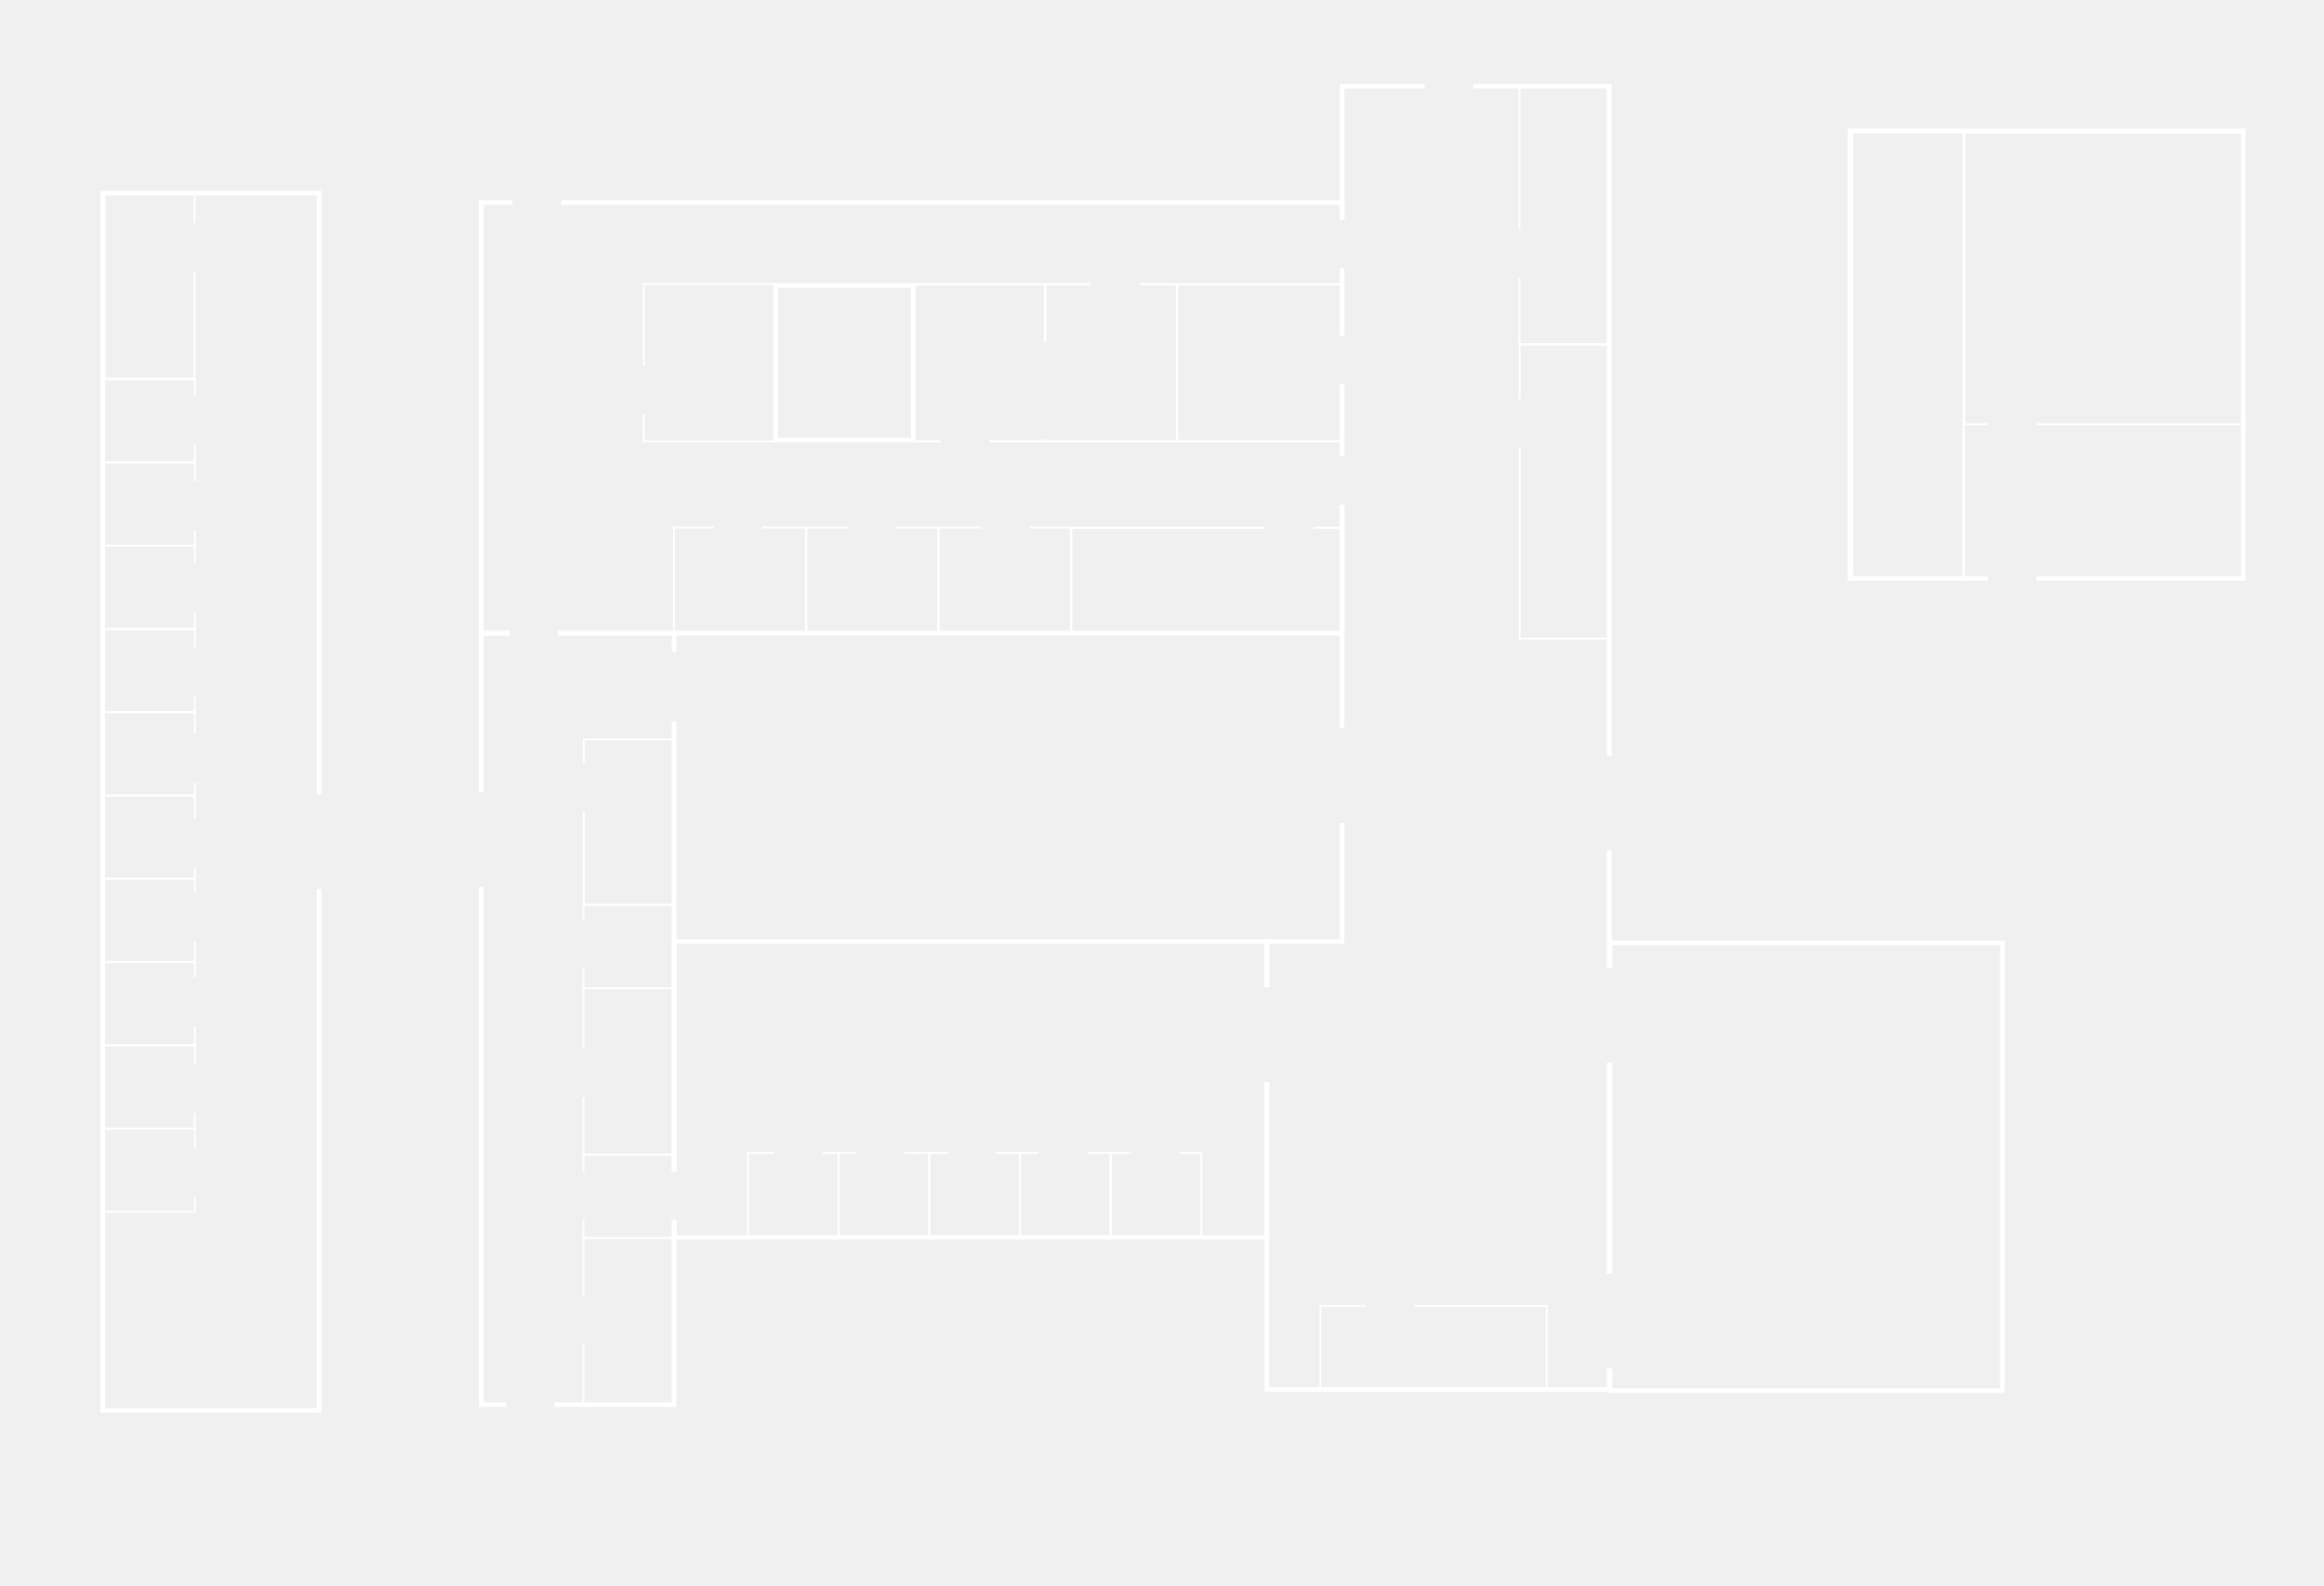
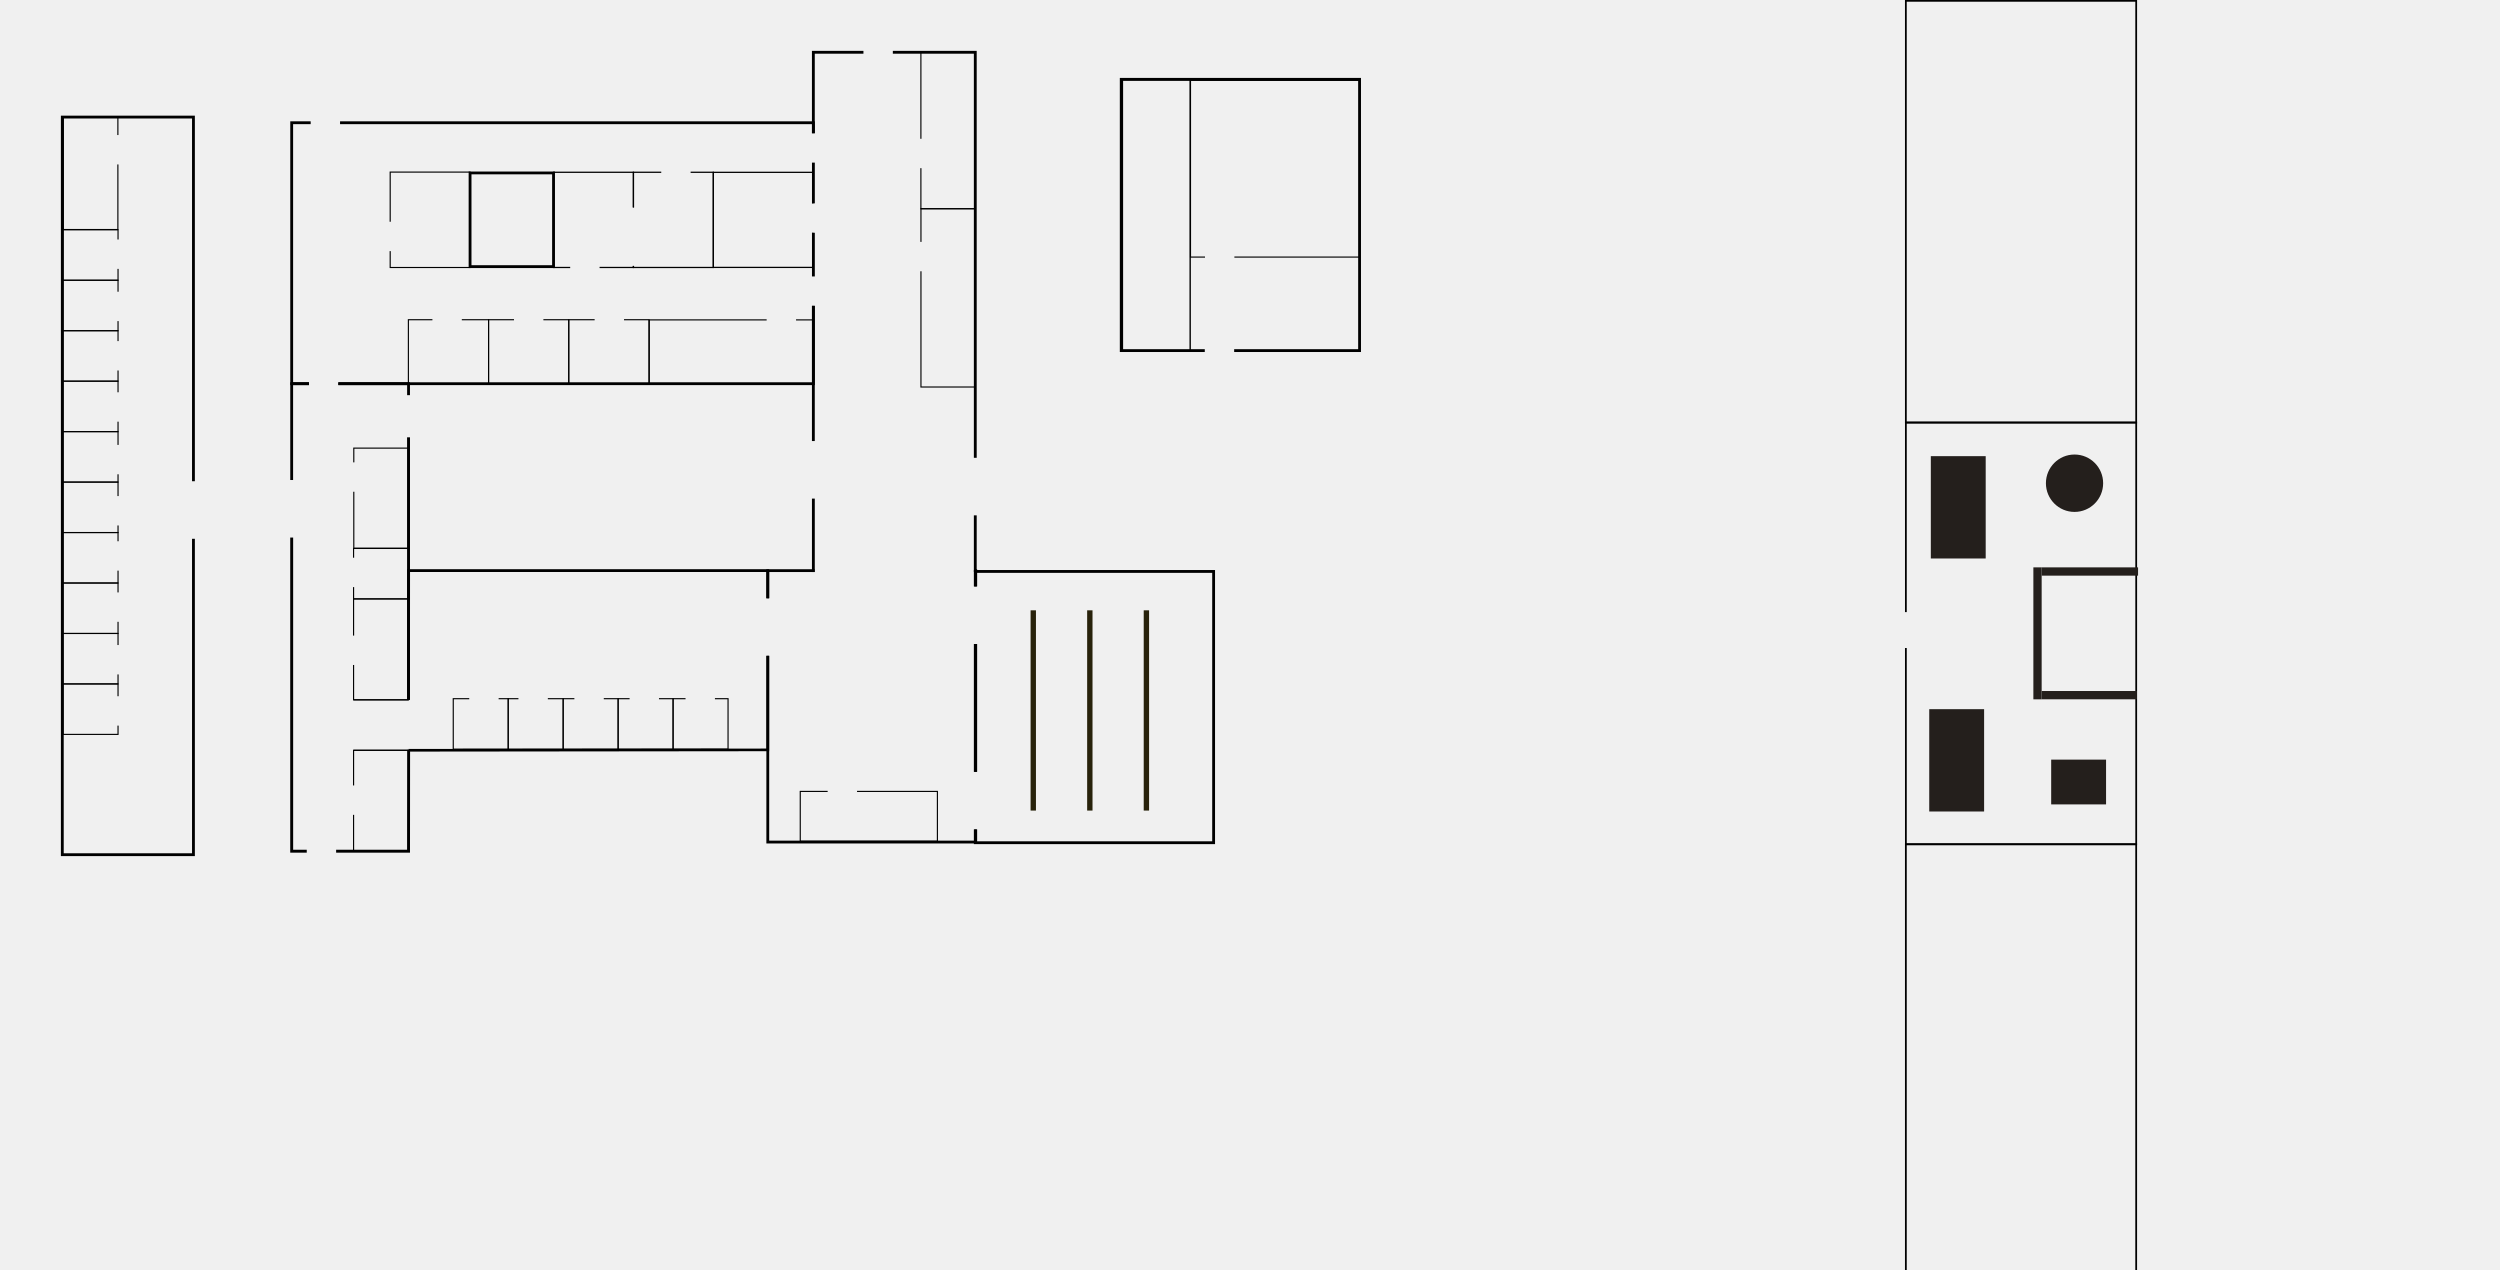
- <svg xmlns="http://www.w3.org/2000/svg" id="svg8" version="1.1" viewBox="0 0 249.013 169.896" height="169.896mm" width="249.013mm">
-   <defs id="defs2" />
-   <g transform="translate(19.46345,-40.94533)" id="layer3" />
-   <g transform="translate(19.46345,-40.94533)" id="layer1">
-     <path transform="matrix(0.2645833,0,0,0.2645833,-19.46345,40.94533)" d="M 226.079 256.382 L 272.984 256.382 L 272.984 264.054 " style="fill:none;stroke:#ffffff;stroke-width:1.89;stroke-miterlimit:4;stroke-dasharray:none;stroke-opacity:1" id="path2580" />
-     <path transform="matrix(0.2645833,0,0,0.2645833,-19.46345,40.94533)" d="M 204.969 568.772 L 194.903 568.772 L 194.903 568.772 L 194.903 359.19 " style="fill:none;stroke:#ffffff;stroke-width:1.95;stroke-miterlimit:4;stroke-dasharray:none;stroke-opacity:1" id="rect12" />
-     <path transform="matrix(0.2645833,0,0,0.2645833,-19.46345,40.94533)" d="M 272.984 494.061 L 272.984 568.772 L 224.602 568.772 " style="fill:none;stroke:#ffffff;stroke-width:1.95;stroke-miterlimit:4;stroke-dasharray:none;stroke-opacity:1" id="path2718" />
-     <path transform="matrix(0.2645833,0,0,0.2645833,-19.46345,40.94533)" d="M 272.984 292.221 L 272.984 474.43 " style="fill:none;stroke:#ffffff;stroke-width:1.95;stroke-miterlimit:4;stroke-dasharray:none;stroke-opacity:1" id="path2707" />
-     <path transform="matrix(0.2645833,0,0,0.2645833,-19.46345,40.94533)" d="M 194.903 320.737 L 194.903 256.382 L 206.446 256.382 " style="fill:none;stroke:#ffffff;stroke-width:1.89;stroke-miterlimit:4;stroke-dasharray:none;stroke-opacity:1" id="rect14" />
-     <path transform="matrix(0.2645833,0,0,0.2645833,-19.46345,40.94533)" d="M 543.51 204.355 L 543.51 256.381 L 226.079 256.381 " style="fill:none;stroke:#ffffff;stroke-width:1.89;stroke-miterlimit:4;stroke-dasharray:none;stroke-opacity:1" id="path2974" />
-     <rect transform="rotate(-90)" y="63.64" x="-88.082" height="14.759" width="16.562" id="rect16" style="fill:none;stroke:#ffffff;stroke-width:0.5;stroke-miterlimit:4;stroke-dasharray:none;stroke-opacity:1" />
-     <path transform="matrix(0.2645833,0,0,0.2645833,-19.46345,40.94533)" d="M 513.047 438.211 L 513.047 501.07 L 273.044 501.07 L 273.044 494.06 " style="fill:none;stroke:#ffffff;stroke-width:1.766;stroke-miterlimit:4;stroke-dasharray:none;stroke-opacity:1" id="rect20" />
-     <path transform="matrix(0.2645833,0,0,0.2645833,-19.46345,40.94533)" d="M 513.025 438.211 L 513.025 438.211 " style="fill:none;stroke:#ffffff;stroke-width:1.766;stroke-miterlimit:4;stroke-dasharray:none;stroke-opacity:1" id="path2778" />
-     <path transform="matrix(0.2645833,0,0,0.2645833,-19.46345,40.94533)" d="M 513.025 399.758 L 513.025 399.758 " style="fill:none;stroke:#ffffff;stroke-width:1.766;stroke-miterlimit:4;stroke-dasharray:none;stroke-opacity:1" id="path2786" />
-     <path transform="matrix(0.2645833,0,0,0.2645833,-19.46345,40.94533)" d="M 273.044 474.429 L 273.044 381.267 L 513.047 381.267 L 513.047 399.758 " style="fill:none;stroke:#ffffff;stroke-width:1.89;stroke-miterlimit:4;stroke-dasharray:none;stroke-opacity:1" id="path2831" />
-     <path transform="matrix(0.2645833,0,0,0.2645833,-19.46345,40.94533)" d="M 651.978 554.21 L 651.978 562.66 L 513.025 562.66 L 513.025 438.211 " style="fill:none;stroke:#ffffff;stroke-width:1.89;stroke-miterlimit:4;stroke-dasharray:none;stroke-opacity:1" id="path2829" />
-     <path transform="matrix(0.2645833,0,0,0.2645833,-19.46345,40.94533)" d="M 651.978 430.317 L 651.978 515.758 " style="fill:none;stroke:#ffffff;stroke-width:1.89;stroke-miterlimit:4;stroke-dasharray:none;stroke-opacity:1" id="path2908" />
-     <path transform="matrix(0.2645833,0,0,0.2645833,-19.46345,40.94533)" d="M 650.857 381.28 L 651.978 381.28 L 651.978 391.864 " style="fill:none;stroke:#ffffff;stroke-width:1.89;stroke-miterlimit:4;stroke-dasharray:none;stroke-opacity:1" id="path2876" />
-     <path transform="matrix(0.2645833,0,0,0.2645833,-19.46345,40.94533)" d="M 543.51 155.531 L 543.51 184.723 " style="fill:none;stroke:#ffffff;stroke-width:1.896;stroke-miterlimit:4;stroke-dasharray:none;stroke-opacity:1" id="path2823" />
-     <path transform="matrix(0.2645833,0,0,0.2645833,-19.46345,40.94533)" d="M 543.51 108.661 L 543.51 135.898 " style="fill:none;stroke:#ffffff;stroke-width:1.896;stroke-miterlimit:4;stroke-dasharray:none;stroke-opacity:1" id="path3111" />
-     <path transform="matrix(0.2645833,0,0,0.2645833,-19.46345,40.94533)" d="M 227.221 82.015 L 543.51 82.015 L 543.51 89.03 " style="fill:none;stroke:#ffffff;stroke-width:1.896;stroke-miterlimit:4;stroke-dasharray:none;stroke-opacity:1" id="path3087" />
-     <path transform="matrix(0.2645833,0,0,0.2645833,-19.46345,40.94533)" d="M 206.446 256.381 L 194.903 256.381 L 194.903 256.381 L 194.903 82.015 L 207.591 82.015 " style="fill:none;stroke:#ffffff;stroke-width:1.896;stroke-miterlimit:4;stroke-dasharray:none;stroke-opacity:1" id="path3155" />
-     <path transform="matrix(0.2645833,0,0,0.2645833,-19.46345,40.94533)" d="M 651.678 344.359 L 651.678 381.279 L 650.852 381.279 " style="fill:none;stroke:#ffffff;stroke-width:1.896;stroke-miterlimit:4;stroke-dasharray:none;stroke-opacity:1" id="path3085" />
-     <path transform="matrix(0.2645833,0,0,0.2645833,-19.46345,40.94533)" d="M 596.588 34.935 L 651.678 34.935 L 651.678 305.906 " style="fill:none;stroke:#ffffff;stroke-width:1.896;stroke-miterlimit:4;stroke-dasharray:none;stroke-opacity:1" id="path3139" />
-     <path transform="matrix(0.2645833,0,0,0.2645833,-19.46345,40.94533)" d="M 543.484 89.031 L 543.484 34.935 L 576.955 34.935 " style="fill:none;stroke:#ffffff;stroke-width:1.896;stroke-miterlimit:4;stroke-dasharray:none;stroke-opacity:1" id="path3127" />
-     <path transform="matrix(0.2645833,0,0,0.2645833,-19.46345,40.94533)" d="M 543.484 294.709 L 543.484 204.355 " style="fill:none;stroke:#ffffff;stroke-width:1.896;stroke-miterlimit:4;stroke-dasharray:none;stroke-opacity:1" id="path2964" />
-     <path transform="matrix(0.2645833,0,0,0.2645833,-19.46345,40.94533)" d="M 544.347 381.279 L 543.484 381.279 L 543.484 381.279 L 543.484 333.164 " style="fill:none;stroke:#ffffff;stroke-width:1.896;stroke-miterlimit:4;stroke-dasharray:none;stroke-opacity:1" id="path3133" />
-     <path d="m 116.27,146.716 v -4.892 h 8.276" style="fill:none;stroke:#ffffff;stroke-width:0.494;stroke-miterlimit:4;stroke-dasharray:none;stroke-opacity:1" id="path2870" />
-     <path transform="matrix(0.2645833,0,0,0.2645833,-19.46345,40.94533)" d="M 651.678 515.757 L 651.678 430.316 " style="fill:none;stroke:#ffffff;stroke-width:1.89;stroke-miterlimit:4;stroke-dasharray:none;stroke-opacity:1" id="path2868" />
-     <path transform="matrix(0.2645833,0,0,0.2645833,-19.46345,40.94533)" d="M 651.678 391.863 L 651.678 381.839 L 810.937 381.839 L 810.937 563.095 L 651.678 563.095 L 651.678 554.21 " style="fill:none;stroke:#ffffff;stroke-width:1.89;stroke-miterlimit:4;stroke-dasharray:none;stroke-opacity:1" id="path2902" />
-     <path transform="matrix(0.2645833,0,0,0.2645833,-19.46345,40.94533)" d="M 129.256 360.018 L 129.256 571.1 L 41.624 571.1 L 41.624 571.1 L 41.624 78.231 L 129.256 78.231 L 129.256 321.565 " style="fill:none;stroke:#ffffff;stroke-width:1.89;stroke-miterlimit:4;stroke-dasharray:none;stroke-opacity:1" id="rect860" />
-     <path transform="matrix(0.2645833,0,0,0.2645833,-19.46345,40.94533)" d="M 260.722 148.171 L 260.722 114.993 L 314.091 114.993 L 314.091 178.743 L 260.722 178.743 L 260.722 178.743 L 260.722 167.804 " style="fill:none;stroke:#ffffff;stroke-width:0.763;stroke-miterlimit:4;stroke-dasharray:none;stroke-opacity:1" id="rect862" />
-     <path transform="matrix(0.2645833,0,0,0.2645833,-19.46345,40.94533)" d="M 78.871 450.652 L 78.871 457.002 L 42.145 457.002 L 42.145 457.002 L 42.145 423.285 L 78.871 423.285 L 78.871 431.019 " style="fill:none;stroke:#ffffff;stroke-width:0.756;stroke-miterlimit:4;stroke-dasharray:none;stroke-opacity:1" id="rect862-6" />
-     <path transform="matrix(0.2645833,0,0,0.2645833,-19.46345,40.94533)" d="M 78.871 415.494 L 78.871 423.285 L 42.145 423.285 L 42.145 423.285 L 42.145 389.567 L 78.871 389.567 L 78.871 395.862 " style="fill:none;stroke:#ffffff;stroke-width:0.756;stroke-miterlimit:4;stroke-dasharray:none;stroke-opacity:1" id="rect862-7" />
-     <path transform="matrix(0.2645833,0,0,0.2645833,-19.46345,40.94533)" d="M 78.871 381.298 L 78.871 389.567 L 42.145 389.567 L 42.145 389.567 L 42.145 355.85 L 78.871 355.85 L 78.871 361.666 " style="fill:none;stroke:#ffffff;stroke-width:0.756;stroke-miterlimit:4;stroke-dasharray:none;stroke-opacity:1" id="rect862-6-5" />
-     <path transform="matrix(0.2645833,0,0,0.2645833,-19.46345,40.94533)" d="M 78.871 351.113 L 78.871 355.85 L 42.145 355.85 L 42.145 355.85 L 42.145 322.132 L 78.871 322.132 L 78.871 331.48 " style="fill:none;stroke:#ffffff;stroke-width:0.756;stroke-miterlimit:4;stroke-dasharray:none;stroke-opacity:1" id="rect862-3" />
-     <path transform="matrix(0.2645833,0,0,0.2645833,-19.46345,40.94533)" d="M 78.871 316.916 L 78.871 322.132 L 42.145 322.132 L 42.145 322.132 L 42.145 288.415 L 78.871 288.415 L 78.871 297.284 " style="fill:none;stroke:#ffffff;stroke-width:0.756;stroke-miterlimit:4;stroke-dasharray:none;stroke-opacity:1" id="rect862-6-56" />
-     <path transform="matrix(0.2645833,0,0,0.2645833,-19.46345,40.94533)" d="M 78.871 281.759 L 78.871 288.415 L 42.145 288.415 L 42.145 288.415 L 42.145 254.698 L 78.871 254.698 L 78.871 262.125 " style="fill:none;stroke:#ffffff;stroke-width:0.756;stroke-miterlimit:4;stroke-dasharray:none;stroke-opacity:1" id="rect862-7-2" />
-     <path transform="matrix(0.2645833,0,0,0.2645833,-19.46345,40.94533)" d="M 78.871 247.561 L 78.871 254.698 L 42.145 254.698 L 42.145 254.698 L 42.145 220.98 L 78.871 220.98 L 78.871 227.93 " style="fill:none;stroke:#ffffff;stroke-width:0.756;stroke-miterlimit:4;stroke-dasharray:none;stroke-opacity:1" id="rect862-6-5-9" />
-     <path transform="matrix(0.2645833,0,0,0.2645833,-19.46345,40.94533)" d="M 78.871 214.562 L 78.871 220.98 L 42.145 220.98 L 42.145 220.98 L 42.145 187.263 L 78.871 187.263 L 78.871 194.929 " style="fill:none;stroke:#ffffff;stroke-width:0.756;stroke-miterlimit:4;stroke-dasharray:none;stroke-opacity:1" id="rect862-1" />
-     <path transform="matrix(0.2645833,0,0,0.2645833,-19.46345,40.94533)" d="M 78.871 179.664 L 78.871 187.263 L 42.145 187.263 L 42.145 187.263 L 42.145 153.546 L 78.871 153.546 L 78.871 160.032 " style="fill:none;stroke:#ffffff;stroke-width:0.756;stroke-miterlimit:4;stroke-dasharray:none;stroke-opacity:1" id="rect862-6-2" />
-     <path d="m 1.378,70.016 v 11.506 h -9.642 v 0 -19.96 h 9.642 v 3.259" style="fill:none;stroke:#ffffff;stroke-width:0.2;stroke-miterlimit:4;stroke-dasharray:none;stroke-opacity:1" id="rect862-7-7" />
-     <path transform="matrix(0.2645833,0,0,0.2645833,-19.46345,40.94533)" d="M 236.259 524.84 L 236.259 501.337 L 272.984 501.337 L 272.984 568.772 L 236.259 568.772 L 236.259 568.772 L 236.259 544.473 " style="fill:none;stroke:#ffffff;stroke-width:0.756;stroke-miterlimit:4;stroke-dasharray:none;stroke-opacity:1" id="rect862-36" />
-     <path transform="matrix(0.2645833,0,0,0.2645833,-19.46345,40.94533)" d="M 272.984 494.06 L 272.984 501.337 L 236.259 501.337 L 236.259 501.337 L 236.259 494.06 " style="fill:none;stroke:#ffffff;stroke-width:0.756;stroke-miterlimit:4;stroke-dasharray:none;stroke-opacity:1" id="rect862-7-6" />
-     <path transform="matrix(0.2645833,0,0,0.2645833,-19.46345,40.94533)" d="M 236.259 474.43 L 236.259 467.62 L 272.984 467.62 L 272.984 474.43 " style="fill:none;stroke:#ffffff;stroke-width:0.756;stroke-miterlimit:4;stroke-dasharray:none;stroke-opacity:1" id="path2697" />
-     <path transform="matrix(0.2645833,0,0,0.2645833,-19.46345,40.94533)" d="M 236.259 424.699 L 236.259 400.185 L 272.984 400.185 L 272.984 467.62 L 236.259 467.62 L 236.259 467.62 L 236.259 444.332 " style="fill:none;stroke:#ffffff;stroke-width:0.756;stroke-miterlimit:4;stroke-dasharray:none;stroke-opacity:1" id="rect862-6-5-2" />
-     <path transform="matrix(0.2645833,0,0,0.2645833,-19.46345,40.94533)" d="M 236.259 372.667 L 236.259 366.468 L 272.984 366.468 L 272.984 400.185 L 236.259 400.185 L 236.259 400.185 L 236.259 392.299 " style="fill:none;stroke:#ffffff;stroke-width:0.756;stroke-miterlimit:4;stroke-dasharray:none;stroke-opacity:1" id="rect862-6-56-1" />
-     <path transform="matrix(0.2645833,0,0,0.2645833,-19.46345,40.94533)" d="M 236.411 308.952 L 236.411 299.434 L 272.832 299.434 L 272.832 366.316 L 236.411 366.316 L 236.411 366.316 L 236.411 328.584 " style="fill:none;stroke:#ffffff;stroke-width:0.756;stroke-miterlimit:4;stroke-dasharray:none;stroke-opacity:1" id="rect862-7-2-8" />
-     <path transform="matrix(0.2645833,0,0,0.2645833,-19.46345,40.94533)" d="M 78.871 484.85 L 78.871 490.719 L 42.145 490.719 L 42.145 490.719 L 42.145 457.002 L 78.871 457.002 L 78.871 465.217 " style="fill:none;stroke:#ffffff;stroke-width:0.756;stroke-miterlimit:4;stroke-dasharray:none;stroke-opacity:1" id="rect862-73" />
-     <path transform="matrix(0.2645833,0,0,0.2645833,-19.46345,40.94533)" d="M 308.581 213.64 L 326.462 213.64 L 326.462 256.488 L 272.878 256.488 L 272.878 256.488 L 272.878 213.64 L 288.948 213.64 " style="fill:none;stroke:#ffffff;stroke-width:0.756;stroke-miterlimit:4;stroke-dasharray:none;stroke-opacity:1" id="rect862-61" />
-     <path transform="matrix(0.2645833,0,0,0.2645833,-19.46345,40.94533)" d="M 363.091 213.64 L 380.047 213.64 L 380.047 256.488 L 326.462 256.488 L 326.462 256.488 L 326.462 213.64 L 343.461 213.64 " style="fill:none;stroke:#ffffff;stroke-width:0.756;stroke-miterlimit:4;stroke-dasharray:none;stroke-opacity:1" id="rect862-61-2" />
-     <path transform="matrix(0.2645833,0,0,0.2645833,-19.46345,40.94533)" d="M 416.973 213.64 L 433.631 213.64 L 433.631 256.488 L 380.047 256.488 L 380.047 256.488 L 380.047 213.64 L 397.342 213.64 " style="fill:none;stroke:#ffffff;stroke-width:0.756;stroke-miterlimit:4;stroke-dasharray:none;stroke-opacity:1" id="rect862-61-2-9" />
-     <path d="m 121.273,97.5 h 2.949 V 108.75 H 95.325 v 0 -11.251 h 20.753" style="fill:none;stroke:#ffffff;stroke-width:0.2;stroke-miterlimit:4;stroke-dasharray:none;stroke-opacity:1" id="rect862-61-2-3" />
-     <path transform="matrix(0.2645833,0,0,0.2645833,-19.46345,40.94533)" d="M 333.177 466.871 L 339.583 466.871 L 339.583 500.589 L 302.858 500.589 L 302.858 500.589 L 302.858 466.871 L 313.544 466.871 " style="fill:none;stroke:#ffffff;stroke-width:0.756;stroke-miterlimit:4;stroke-dasharray:none;stroke-opacity:1" id="rect862-73-7" />
-     <path transform="matrix(0.2645833,0,0,0.2645833,-19.46345,40.94533)" d="M 366.062 466.871 L 376.308 466.871 L 376.308 500.589 L 339.583 500.589 L 339.583 500.589 L 339.583 466.871 L 346.43 466.871 " style="fill:none;stroke:#ffffff;stroke-width:0.756;stroke-miterlimit:4;stroke-dasharray:none;stroke-opacity:1" id="rect862-73-7-8" />
-     <path transform="matrix(0.2645833,0,0,0.2645833,-19.46345,40.94533)" d="M 403.443 466.871 L 413.033 466.871 L 413.033 500.589 L 376.308 500.589 L 376.308 500.589 L 376.308 466.871 L 383.81 466.871 " style="fill:none;stroke:#ffffff;stroke-width:0.756;stroke-miterlimit:4;stroke-dasharray:none;stroke-opacity:1" id="rect862-73-7-4" />
-     <path transform="matrix(0.2645833,0,0,0.2645833,-19.46345,40.94533)" d="M 440.335 466.871 L 449.759 466.871 L 449.759 500.589 L 413.033 500.589 L 413.033 500.589 L 413.033 466.871 L 420.701 466.871 " style="fill:none;stroke:#ffffff;stroke-width:0.756;stroke-miterlimit:4;stroke-dasharray:none;stroke-opacity:1" id="rect862-73-7-5" />
-     <path transform="matrix(0.2645833,0,0,0.2645833,-19.46345,40.94533)" d="M 477.715 466.871 L 486.484 466.871 L 486.484 500.589 L 449.759 500.589 L 449.759 500.589 L 449.759 466.871 L 458.082 466.871 " style="fill:none;stroke:#ffffff;stroke-width:0.756;stroke-miterlimit:4;stroke-dasharray:none;stroke-opacity:1" id="rect862-73-7-0" />
-     <path transform="matrix(0.2645833,0,0,0.2645833,-19.46345,40.94533)" d="M 572.674 528.818 L 626.369 528.818 L 626.369 562.105 L 534.731 562.105 L 534.731 562.105 L 534.731 528.818 L 553.041 528.818 " style="fill:none;stroke:#ffffff;stroke-width:0.756;stroke-miterlimit:4;stroke-dasharray:none;stroke-opacity:1" id="rect862-73-7-0-3" />
-     <path transform="matrix(0.2645833,0,0,0.2645833,-19.46345,40.94533)" d="M 615.385 161.63 L 615.385 139.452 L 651.458 139.452 L 651.458 258.601 L 615.385 258.601 L 615.385 258.601 L 615.385 181.261 " style="fill:none;stroke:#ffffff;stroke-width:0.756;stroke-miterlimit:4;stroke-dasharray:none;stroke-opacity:1" id="rect862-73-7-0-1" />
-     <path transform="matrix(0.2645833,0,0,0.2645833,-19.46345,40.94533)" d="M 615.341 92.736 L 615.341 34.994 L 651.501 34.994 L 651.501 139.496 L 615.341 139.496 L 615.341 139.496 L 615.341 112.369 " style="fill:none;stroke:#ffffff;stroke-width:0.756;stroke-miterlimit:4;stroke-dasharray:none;stroke-opacity:1" id="rect862-73-7-0-1-0" />
-     <path transform="matrix(0.2645833,0,0,0.2645833,-19.46345,40.94533)" d="M 805.033 234.266 L 749.206 234.266 L 749.206 234.266 L 749.206 53.01 L 908.465 53.01 L 908.465 234.266 L 824.666 234.266 " style="fill:none;stroke:#ffffff;stroke-width:1.89;stroke-miterlimit:4;stroke-dasharray:none;stroke-opacity:1" id="rect20-3-6" />
-     <path transform="matrix(0.2645833,0,0,0.2645833,-19.46345,40.94533)" d="M 805.183 171.784 L 795.495 171.784 L 795.495 171.784 L 795.495 53.707 L 908.4 53.707 L 908.4 171.784 L 824.814 171.784 " style="fill:none;stroke:#ffffff;stroke-width:0.756;stroke-miterlimit:4;stroke-dasharray:none;stroke-opacity:1" id="rect862-73-7-0-1-3" />
-     <rect transform="rotate(-90)" y="178.972" x="-102.939" height="11.98" width="47.882" id="rect862-73-7-0-1-3-9" style="fill:none;stroke:#ffffff;stroke-width:0.247;stroke-miterlimit:4;stroke-dasharray:none;stroke-opacity:1" />
-     <path transform="matrix(0.2645833,0,0,0.2645833,-19.46345,40.94533)" d="M 423.247 177.695 L 423.247 178.727 L 400.631 178.727 " style="fill:none;stroke:#ffffff;stroke-width:0.85;stroke-miterlimit:4;stroke-dasharray:none;stroke-opacity:1" id="rect862-4-4" />
-     <path transform="matrix(0.2645833,0,0,0.2645833,-19.46345,40.94533)" d="M 380.998 178.727 L 369.875 178.727 L 369.875 178.727 L 369.875 115.111 L 423.247 115.111 L 423.247 138.615 " style="fill:none;stroke:#ffffff;stroke-width:0.85;stroke-miterlimit:4;stroke-dasharray:none;stroke-opacity:1" id="path3107" />
-     <path transform="matrix(0.2645833,0,0,0.2645833,-19.46345,40.94533)" d="M 461.473 115.111 L 476.619 115.111 L 476.619 178.727 L 423.247 178.727 L 423.247 178.727 L 423.247 177.695 " style="fill:none;stroke:#ffffff;stroke-width:0.85;stroke-miterlimit:4;stroke-dasharray:none;stroke-opacity:1" id="path3105" />
-     <path transform="matrix(0.2645833,0,0,0.2645833,-19.46345,40.94533)" d="M 423.247 138.615 L 423.247 115.111 L 441.84 115.111 " style="fill:none;stroke:#ffffff;stroke-width:0.85;stroke-miterlimit:4;stroke-dasharray:none;stroke-opacity:1" id="path3103" />
-     <path transform="matrix(0.2645833,0,0,0.2645833,-19.46345,40.94533)" d="M 543.112 155.532 L 543.112 178.683 L 476.663 178.683 L 476.663 115.155 L 543.112 115.155 L 543.112 135.899 " style="fill:none;stroke:#ffffff;stroke-width:0.85;stroke-miterlimit:4;stroke-dasharray:none;stroke-opacity:1" id="path3101" />
+ <svg xmlns="http://www.w3.org/2000/svg" width="441.98mm" height="224.35mm" version="1.1" viewBox="0 0 441.98 224.35">
+   <defs>
+     <filter id="filter1727" x="-.5" y="-.5" width="2" height="2" color-interpolation-filters="sRGB">
+       <feGaussianBlur result="result1" stdDeviation="0.01" />
+       <feBlend in2="result1" mode="multiply" result="fbSourceGraphic" />
+       <feTurbulence baseFrequency="0.8" numOctaves="3" result="result3" type="fractalNoise" />
+       <feDisplacementMap in="fbSourceGraphic" in2="result3" result="result2" scale="50" xChannelSelector="R" yChannelSelector="G" />
+       <feMorphology operator="dilate" radius="1" result="result4" />
+       <feBlend in2="result2" mode="screen" />
+     </filter>
+   </defs>
+   <g transform="translate(19.463 -40.945)" display="none">
+     <rect x="-19.463" y="40.945" width="441.98" height="224.35" display="inline" fill="#0a0" />
+     <rect x="-19.463" y="40.945" width="441.98" height="224.35" fill="#8dd35f" filter="url(#filter1727)" />
+     <rect x="282.39" y="35.946" width="22.876" height="235.83" fill="#1c2422" stroke="#fff" stroke-width=".767" />
+     <g fill="#93a7ac">
+       <rect x="-8.45" y="61.644" width="23.186" height="130.4" />
+       <path transform="matrix(.26458 0 0 .26458 -19.463 40.945)" d="m194.9 82.016v174.37h348.61v-174.37zm119.19 32.977h55.785v63.162h-55.785z" />
+       <rect x="124.33" y="50.189" width="28.408" height="91.637" />
+       <rect x="116.27" y="141.82" width="78.827" height="48.107" />
+       <rect x="32.105" y="108.78" width="20.659" height="82.653" />
+       <rect x="52.779" y="141.82" width="63.501" height="31.698" />
+       <rect x="178.76" y="54.971" width="42.137" height="47.957" />
+     </g>
+     <rect x="317.47" y="41.093" width="40.721" height="224.73" fill="#5d6c53" />
+     <rect x="292.7" y="28.178" width="1.403" height="246" fill="none" stroke="#fff" stroke-width=".273" />
  </g>
-   <g transform="translate(19.46345,-40.94533)" style="display:inline" id="layer2" />
+   <g transform="translate(19.463 -40.945)" fill="none" stroke="#000">
+     <g transform="translate(-19.463 40.945)">
+       <rect x="336.94" y=".147" width="40.722" height="74.556" stroke-width=".312" />
+       <path transform="scale(.26458)" d="m1273.5 409.01v-126.67h153.91v281.79h-153.91v-131.13" stroke-width="1.18" />
+       <rect x="336.94" y="149.26" width="40.72" height="75.613" stroke-width=".314" />
+     </g>
+     <path transform="matrix(.26458 0 0 .26458 -19.463 40.945)" d="m226.08 256.38h46.906l-1e-5 7.672" stroke-width="1.89" />
+     <g stroke-width="1.95">
+       <path transform="matrix(.26458 0 0 .26458 -19.463 40.945)" d="m204.97 568.77h-10.066v-209.58" />
+       <path transform="matrix(.26458 0 0 .26458 -19.463 40.945)" d="m273.04 501.07-0.059 67.702h-48.382" />
+       <path transform="matrix(.26458 0 0 .26458 -19.463 40.945)" d="m272.98 292.22-1e-5 175.4" />
+     </g>
+     <path transform="matrix(.26458 0 0 .26458 -19.463 40.945)" d="m194.9 320.74-1e-5 -64.355 11.543-1e-5" stroke-width="1.89" />
+     <path transform="matrix(.26458 0 0 .26458 -19.463 40.945)" d="m543.51 204.36v52.026h-317.43" stroke-width="1.89" />
+     <rect transform="rotate(-90)" x="-88.082" y="63.64" width="16.562" height="14.759" stroke-width=".5" />
+     <g stroke-width="1.766">
+       <path transform="matrix(.26458 0 0 .26458 -19.463 40.945)" d="m513.05 438.21-1e-5 62.859-240.06 0.267" />
+       <path transform="matrix(.26458 0 0 .26458 -19.463 40.945)" d="m513.03 438.21" />
+       <path transform="matrix(.26458 0 0 .26458 -19.463 40.945)" d="m513.03 399.76" />
+     </g>
+     <g stroke-width="1.89">
+       <path transform="matrix(.26458 0 0 .26458 -19.463 40.945)" d="m272.98 467.62 0.059-86.352h240v18.49" />
+       <path transform="matrix(.26458 0 0 .26458 -19.463 40.945)" d="m651.98 554.21v8.449h-138.95v-124.45" />
+       <path transform="matrix(.26458 0 0 .26458 -19.463 40.945)" d="m651.98 430.32v85.441" />
+       <path transform="matrix(.26458 0 0 .26458 -19.463 40.945)" d="m650.86 381.28h1.121l-2e-5 10.584" />
+     </g>
+     <g stroke-width="1.896">
+       <path transform="matrix(.26458 0 0 .26458 -19.463 40.945)" d="m543.51 155.53-1e-5 29.192" />
+       <path transform="matrix(.26458 0 0 .26458 -19.463 40.945)" d="m543.51 108.66 2e-5 27.237" />
+       <path transform="matrix(.26458 0 0 .26458 -19.463 40.945)" d="m227.22 82.015h316.29v7.016" />
+       <path transform="matrix(.26458 0 0 .26458 -19.463 40.945)" d="m206.45 256.38h-11.543v-174.37l12.687-2e-6" />
+       <path transform="matrix(.26458 0 0 .26458 -19.463 40.945)" d="m651.68 344.36v36.92h-0.826" />
+       <path transform="matrix(.26458 0 0 .26458 -19.463 40.945)" d="m596.59 34.935h55.09v270.97" />
+       <path transform="matrix(.26458 0 0 .26458 -19.463 40.945)" d="m543.48 89.031v-54.096l33.471 1e-6" />
+       <path transform="matrix(.26458 0 0 .26458 -19.463 40.945)" d="m543.48 294.71 2e-5 -90.353" />
+       <path transform="matrix(.26458 0 0 .26458 -19.463 40.945)" d="m544.35 381.28h-0.863l-1e-5 -48.115" />
+     </g>
+     <path d="m116.27 146.72v-4.892h8.276" stroke-width=".494" />
+     <g stroke-width="1.89">
+       <path transform="matrix(.26458 0 0 .26458 -19.463 40.945)" d="m651.68 515.76 2e-5 -85.441" />
+       <path transform="matrix(.26458 0 0 .26458 -19.463 40.945)" d="m651.68 391.86v-10.023h159.26v181.26h-159.26v-8.885" />
+       <path transform="matrix(.26458 0 0 .26458 -19.463 40.945)" d="m129.26 360.02v211.08h-87.632v-492.87h87.632v243.33" />
+     </g>
+     <path transform="matrix(.26458 0 0 .26458 -19.463 40.945)" d="m260.72 148.17-1e-5 -33.178h53.369v63.75h-53.369v-10.939" stroke-width=".763" />
+     <g stroke-width=".756">
+       <path transform="matrix(.26458 0 0 .26458 -19.463 40.945)" d="m78.871 450.65v6.35h-36.725v-33.717h36.725l-1e-6 7.734" />
+       <path transform="matrix(.26458 0 0 .26458 -19.463 40.945)" d="m78.871 415.49v7.791h-36.725v-33.717h36.725l-1e-6 6.295" />
+       <path transform="matrix(.26458 0 0 .26458 -19.463 40.945)" d="m78.871 381.3-1e-6 8.27h-36.725v-33.717h36.725l3e-6 5.816" />
+       <path transform="matrix(.26458 0 0 .26458 -19.463 40.945)" d="m78.871 351.11v4.736h-36.725v-33.717h36.725v9.348" />
+       <path transform="matrix(.26458 0 0 .26458 -19.463 40.945)" d="m78.871 316.92v5.217h-36.725v-33.717h36.725v8.869" />
+       <path transform="matrix(.26458 0 0 .26458 -19.463 40.945)" d="m78.871 281.76v6.656h-36.725v-33.717h36.725v7.428" />
+       <path transform="matrix(.26458 0 0 .26458 -19.463 40.945)" d="m78.871 247.56-1e-6 7.137h-36.725v-33.717h36.725l2e-6 6.949" />
+       <path transform="matrix(.26458 0 0 .26458 -19.463 40.945)" d="m78.871 214.56 1e-6 6.418h-36.725v-33.717h36.725l-2e-6 7.666" />
+       <path transform="matrix(.26458 0 0 .26458 -19.463 40.945)" d="m78.871 179.66 1e-6 7.599h-36.725v-33.717h36.725l-3e-6 6.486" />
+     </g>
+     <path d="m1.378 70.016v11.506h-9.642v-19.96h9.642v3.259" stroke-width=".2" />
+     <g stroke-width=".756">
+       <path transform="matrix(.26458 0 0 .26458 -19.463 40.945)" d="m236.26 524.84-1e-5 -23.502h36.725v67.435h-36.725v-24.299" />
+       <path transform="matrix(.26458 0 0 .26458 -19.463 40.945)" d="m272.98 501.34h-36.725" />
+       <path transform="matrix(.26458 0 0 .26458 -19.463 40.945)" d="m236.26 467.62h36.725" />
+       <path transform="matrix(.26458 0 0 .26458 -19.463 40.945)" d="m236.26 424.7v-24.514h36.725v67.435h-36.725l1e-5 -23.288" />
+       <path transform="matrix(.26458 0 0 .26458 -19.463 40.945)" d="m236.26 372.67v-6.199h36.725v33.717h-36.725l1e-5 -7.886" />
+       <path transform="matrix(.26458 0 0 .26458 -19.463 40.945)" d="m236.41 308.95v-9.517h36.421v66.881h-36.421v-37.732" />
+       <path transform="matrix(.26458 0 0 .26458 -19.463 40.945)" d="m78.871 484.85-1e-6 5.869h-36.725v-33.717h36.725l3e-6 8.215" />
+       <path transform="matrix(.26458 0 0 .26458 -19.463 40.945)" d="m308.58 213.64h17.881v42.848h-53.584v-42.848h16.07" />
+       <path transform="matrix(.26458 0 0 .26458 -19.463 40.945)" d="m363.09 213.64h16.955v42.848h-53.584v-42.848h16.998" />
+       <path transform="matrix(.26458 0 0 .26458 -19.463 40.945)" d="m416.97 213.64h16.658v42.848h-53.584v-42.848h17.295" />
+     </g>
+     <path d="m121.27 97.5h2.949v11.251h-28.897v-11.251h20.753" stroke-width=".2" />
+     <g stroke-width=".756">
+       <path transform="matrix(.26458 0 0 .26458 -19.463 40.945)" d="m333.18 466.87h6.406v33.717h-36.725v-33.717l10.686-1e-5" />
+       <path transform="matrix(.26458 0 0 .26458 -19.463 40.945)" d="m366.06 466.87h10.246v33.717h-36.725v-33.717l6.847-1e-5" />
+       <path transform="matrix(.26458 0 0 .26458 -19.463 40.945)" d="m403.44 466.87h9.59v33.717h-36.725v-33.717h7.502" />
+       <path transform="matrix(.26458 0 0 .26458 -19.463 40.945)" d="m440.33 466.87 9.424 1e-5v33.717h-36.725v-33.717l7.668-1e-5" />
+       <path transform="matrix(.26458 0 0 .26458 -19.463 40.945)" d="m477.71 466.87h8.769v33.717h-36.725v-33.717l8.324-1e-5" />
+       <path transform="matrix(.26458 0 0 .26458 -19.463 40.945)" d="m572.67 528.82 53.695-1e-5v33.287h-91.638v-33.287l18.31 1e-5" />
+       <path transform="matrix(.26458 0 0 .26458 -19.463 40.945)" d="m615.38 161.63v-22.178h36.073v119.15h-36.073v-77.34" />
+       <path transform="matrix(.26458 0 0 .26458 -19.463 40.945)" d="m615.34 92.736 3e-5 -57.743h36.161v104.5h-36.161l-2e-5 -27.127" />
+     </g>
+     <path transform="matrix(.26458 0 0 .26458 -19.463 40.945)" d="m805.03 234.27h-55.826v-181.26h159.26v181.26h-83.799" stroke-width="1.89" />
+     <path transform="matrix(.26458 0 0 .26458 -19.463 40.945)" d="m805.18 171.78h-9.688v-118.08h112.9v118.08h-83.586" stroke-width=".756" />
+     <rect transform="rotate(-90)" x="-102.94" y="178.97" width="47.882" height="11.98" stroke-width=".247" />
+     <g stroke-width=".85">
+       <path transform="matrix(.26458 0 0 .26458 -19.463 40.945)" d="m423.25 177.69v1.032h-22.616" />
+       <path transform="matrix(.26458 0 0 .26458 -19.463 40.945)" d="m381 178.73h-11.123v-63.616h53.372l2e-5 23.504" />
+       <path transform="matrix(.26458 0 0 .26458 -19.463 40.945)" d="m461.47 115.11h15.146v63.616h-53.372l-1e-5 -1.032" />
+       <path transform="matrix(.26458 0 0 .26458 -19.463 40.945)" d="m423.25 138.61v-23.504h18.593" />
+       <path transform="matrix(.26458 0 0 .26458 -19.463 40.945)" d="m543.11 155.53 2e-5 23.15h-66.45v-63.528h66.45l-1e-5 20.744" />
+     </g>
+   </g>
+   <g>
+     <ellipse cx="366.76" cy="85.43" rx="5.059" ry="5.074" fill="#241f1c" />
+     <rect x="182.2" y="107.9" width=".948" height="35.404" fill="#28220b" />
+     <g fill="#241f1c">
+       <rect transform="translate(19.463 -40.945)" x="321.89" y="121.59" width="9.702" height="18.091" />
+       <rect transform="translate(19.463 -40.945)" x="321.61" y="166.32" width="9.702" height="18.091" />
+       <rect transform="translate(19.463 -40.945)" x="343.17" y="175.24" width="9.702" height="7.916" />
+       <rect transform="translate(19.463 -40.945)" x="340.02" y="141.25" width="1.466" height="23.332" />
+       <rect transform="rotate(90 30.204 -10.741)" x="141.25" y="-358.53" width="1.466" height="17.044" />
+       <rect transform="rotate(90 30.204 -10.741)" x="163.11" y="-358.32" width="1.466" height="16.828" />
+     </g>
+     <rect x="192.2" y="107.9" width=".948" height="35.404" fill="#28220b" />
+     <rect x="202.2" y="107.9" width=".948" height="35.404" fill="#28220b" />
+   </g>
</svg>
